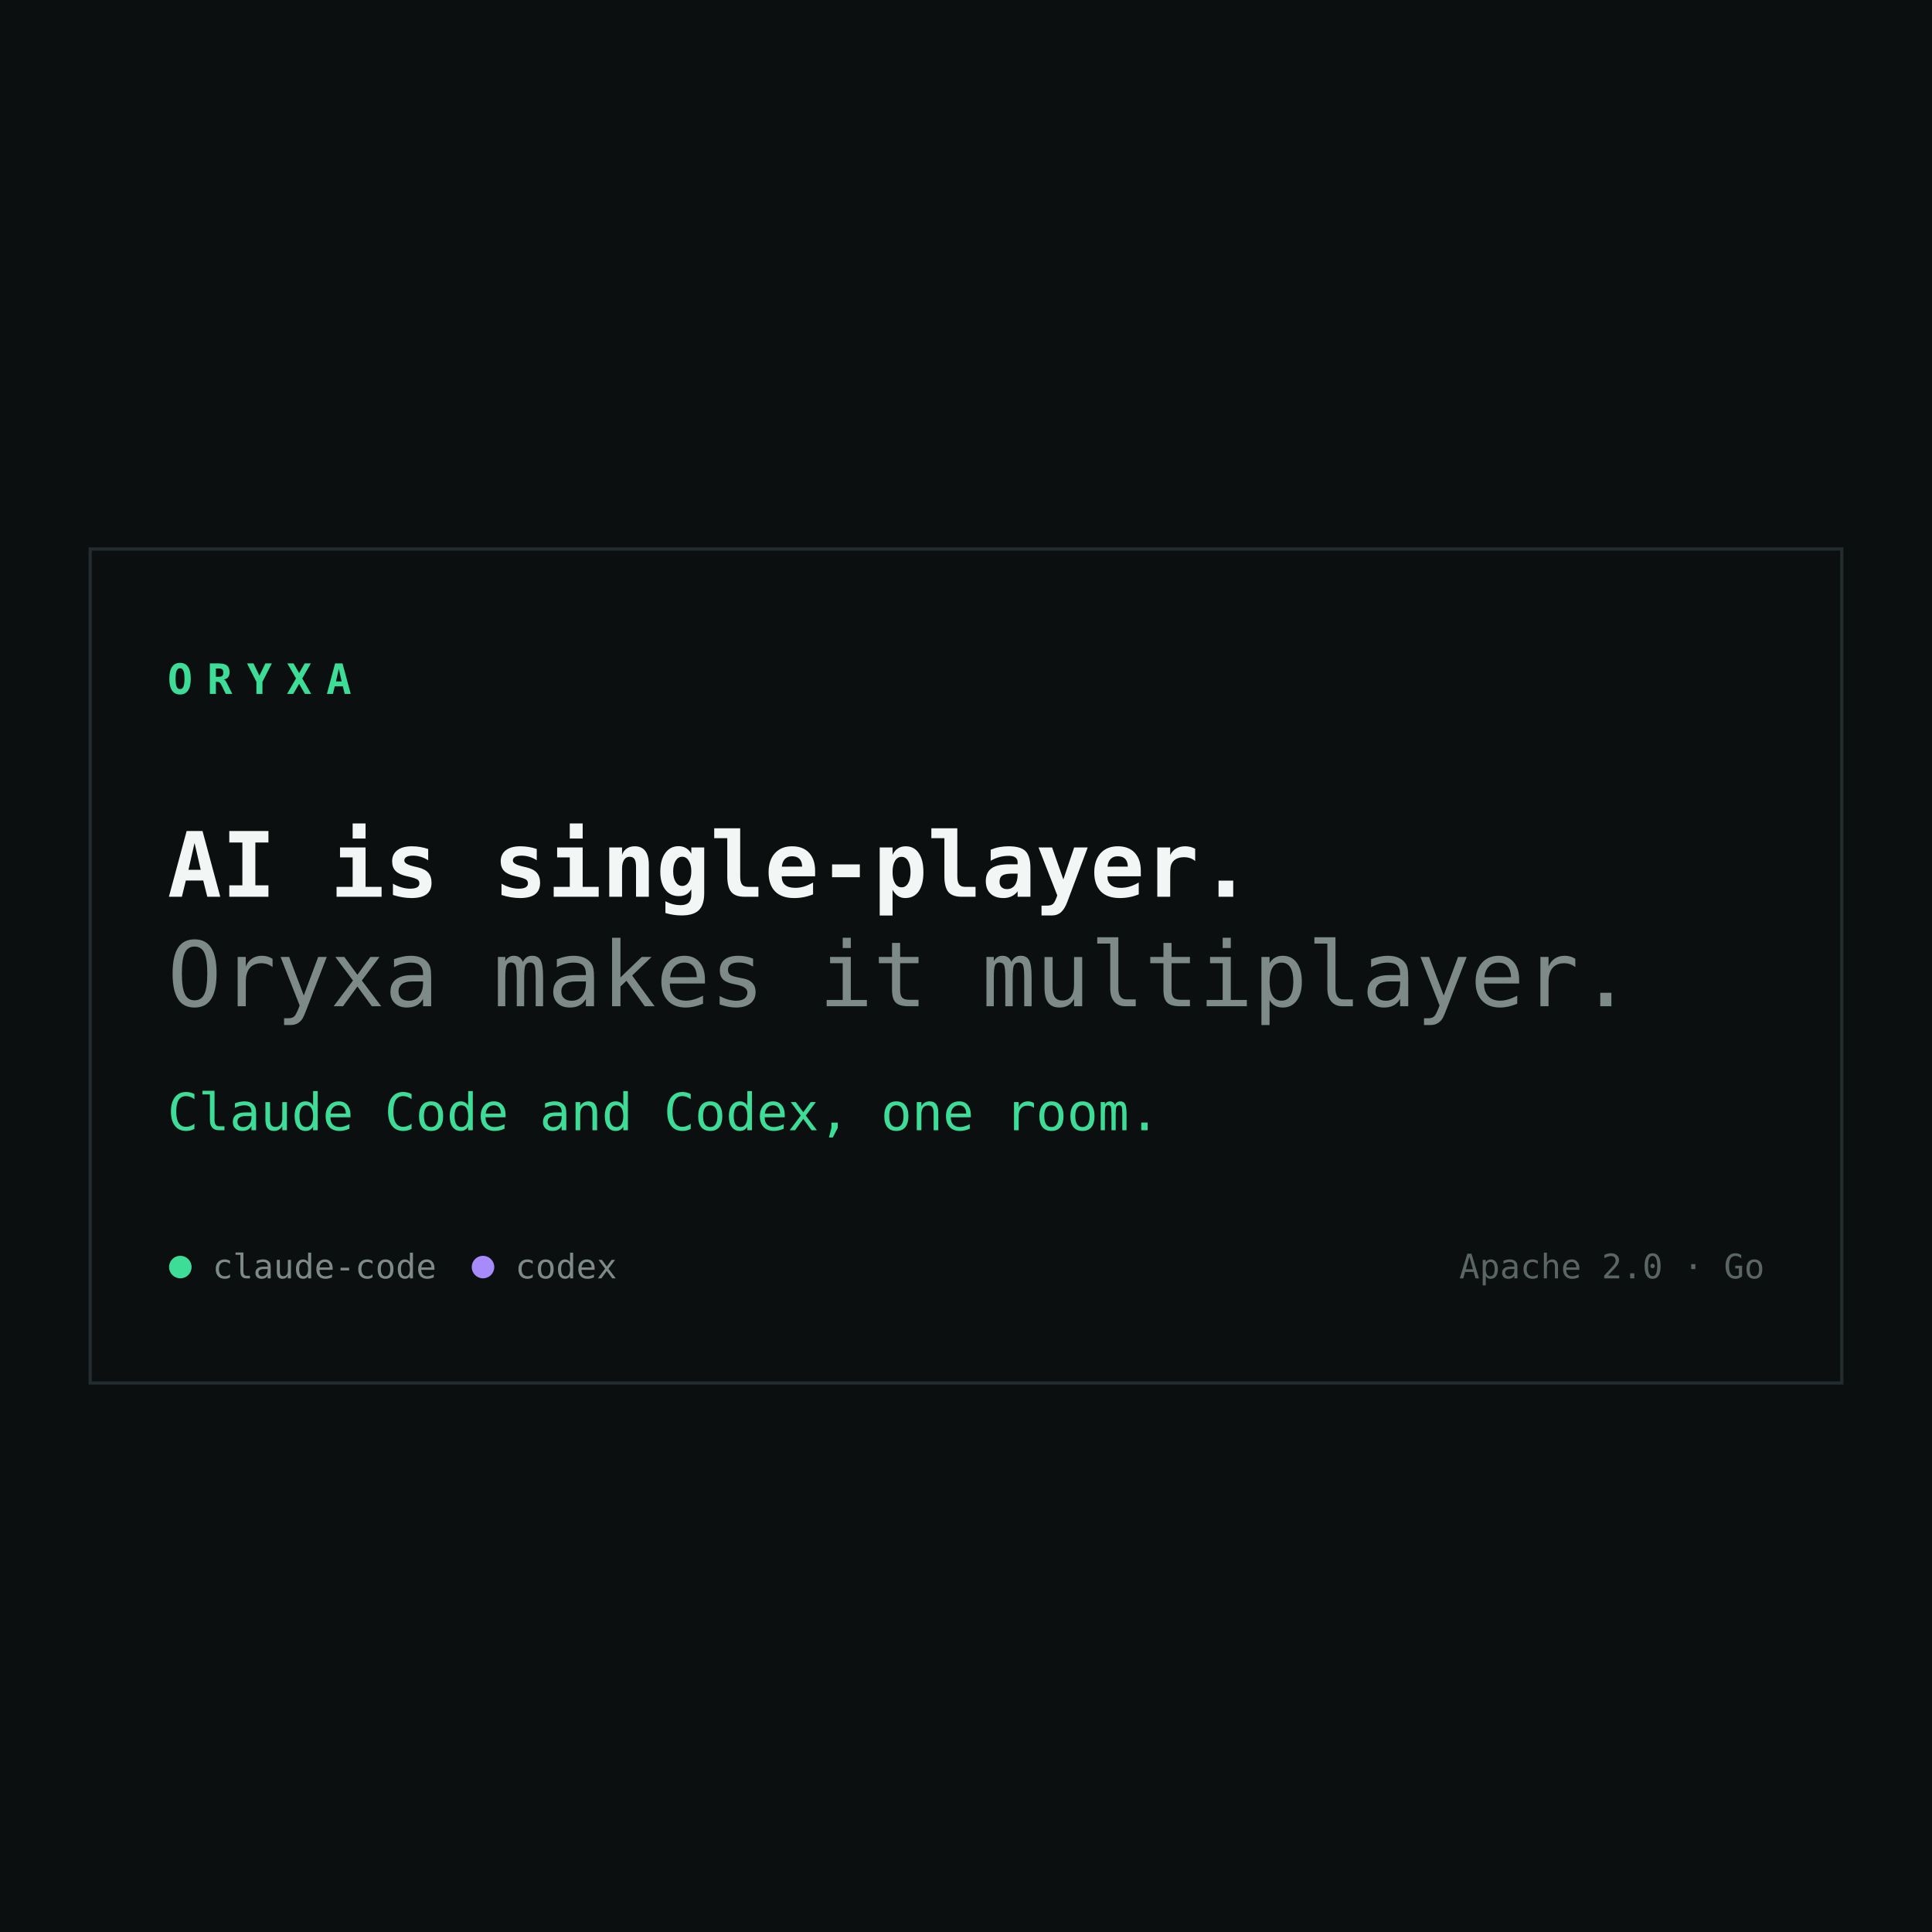
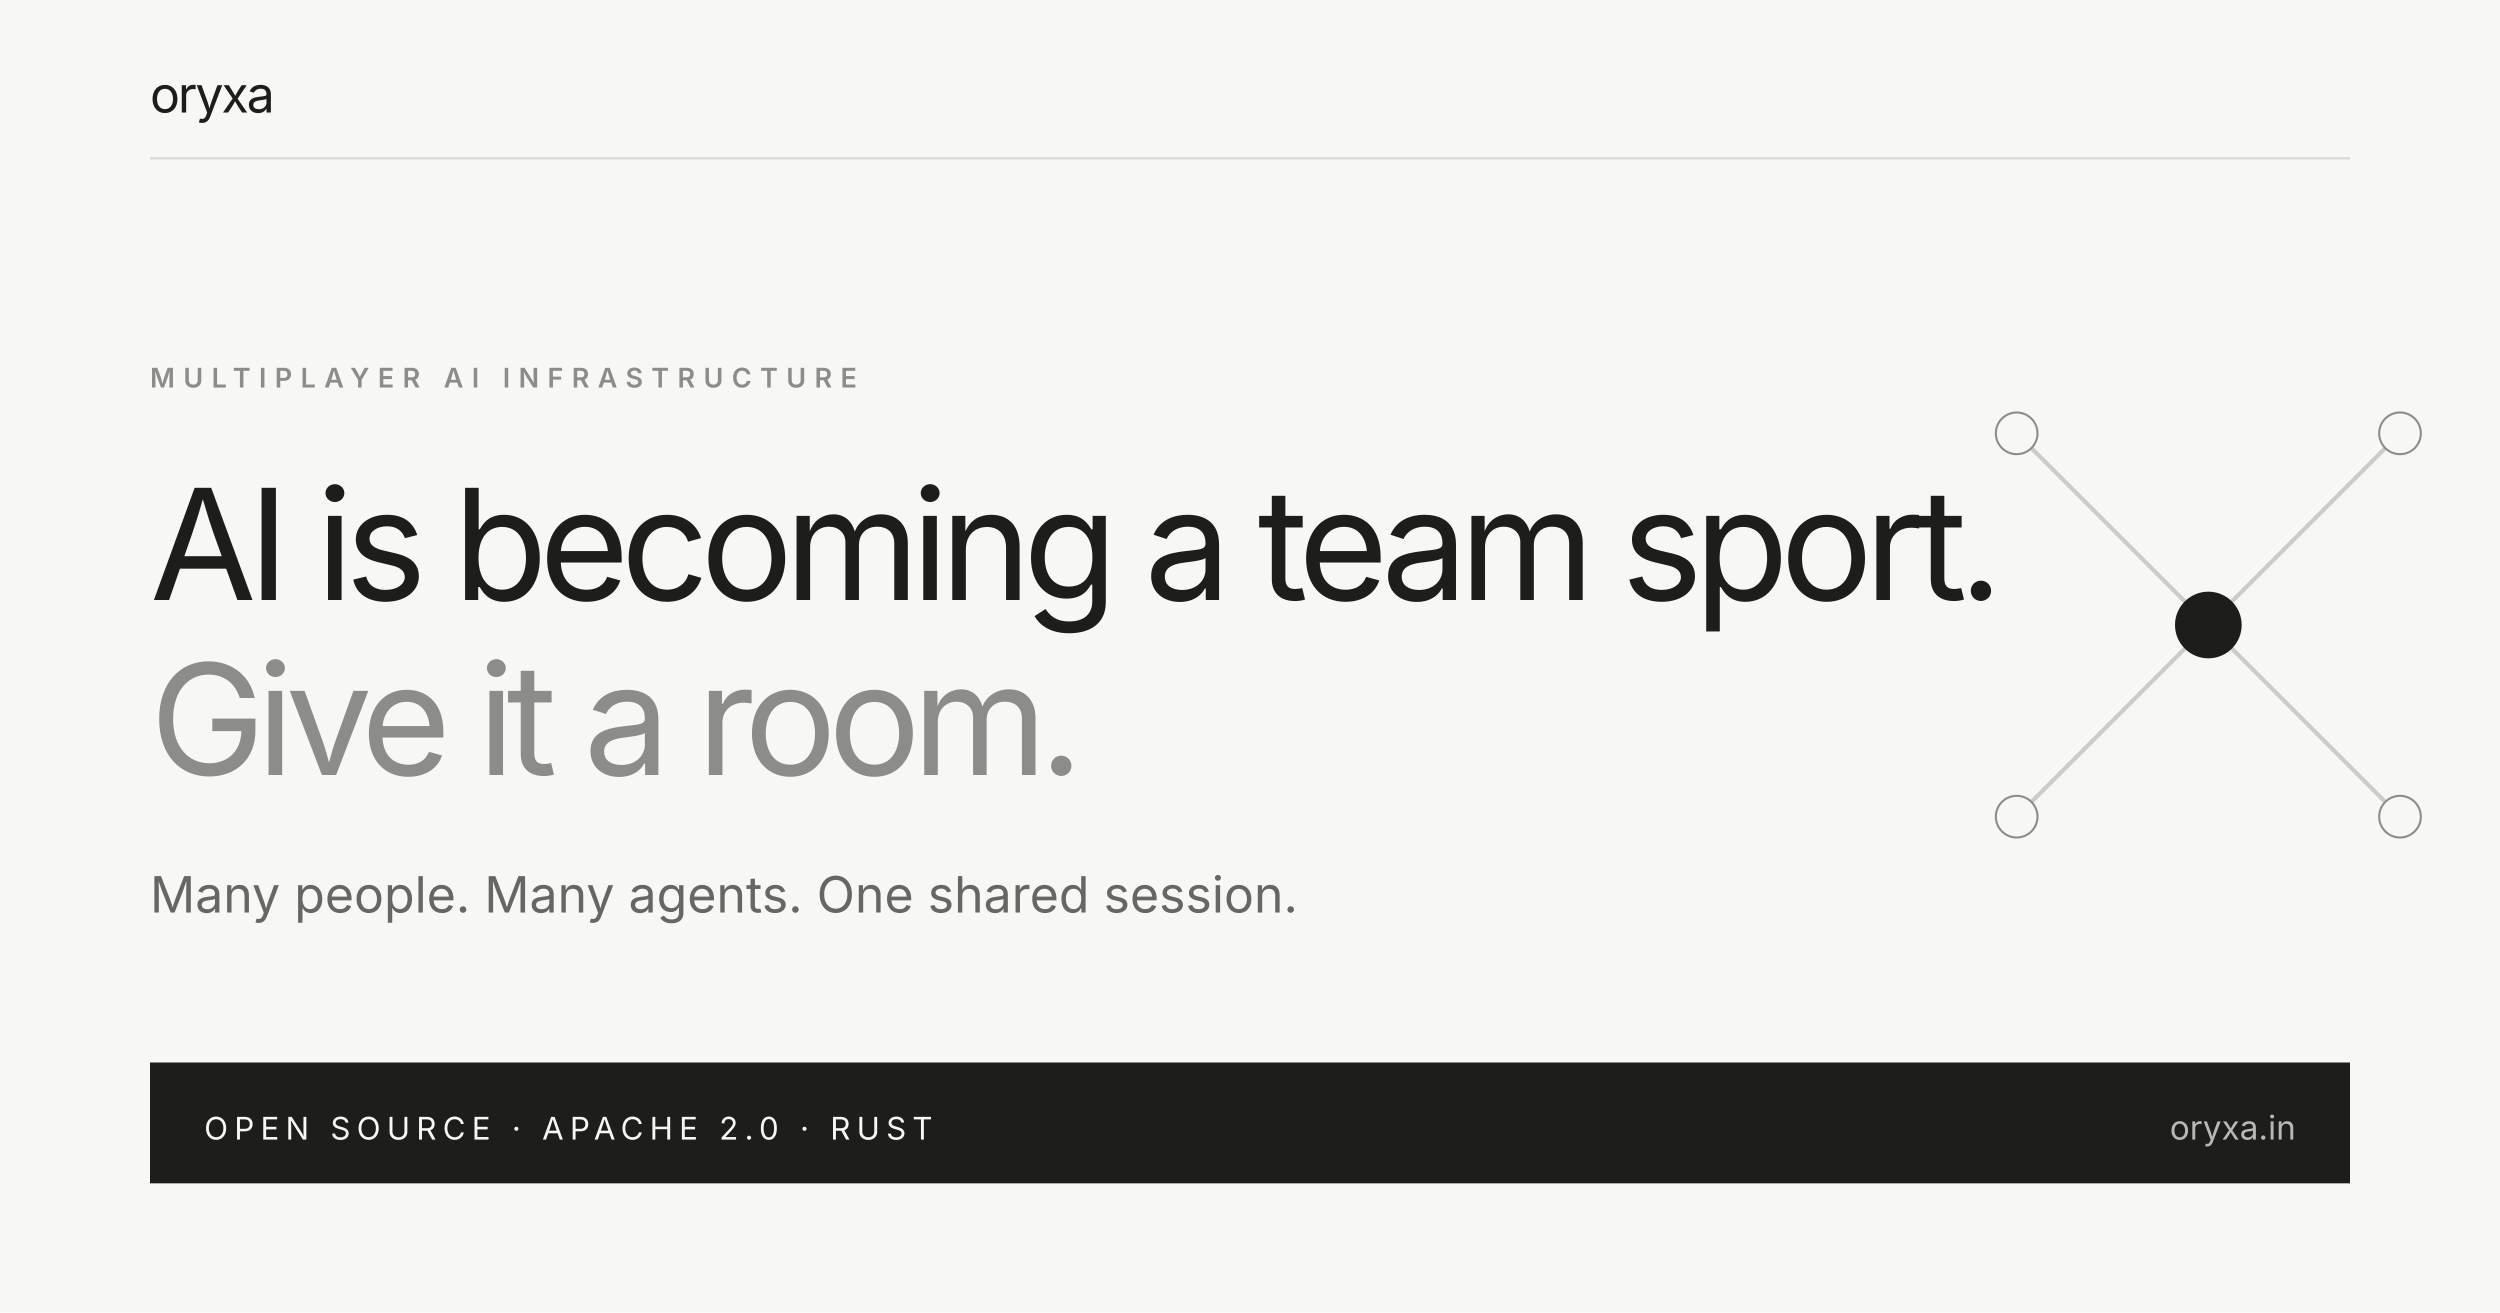
- <svg xmlns="http://www.w3.org/2000/svg" width="1200" height="1200" viewBox="0 0 1200 1200">
-   <rect width="1200" height="1200" fill="#0b0f10" />
-   <rect x="56" y="341" width="1088" height="518" fill="none" stroke="#232c2e" stroke-width="2" />
-   <text x="104" y="431" fill="#3ddc97" font-family="ui-monospace, SF Mono, Menlo, monospace" font-size="26" font-weight="700" letter-spacing="9">ORYXA</text>
-   <text x="104" y="557" fill="#f2f7f5" font-family="ui-monospace, SF Mono, Menlo, monospace" font-size="56" font-weight="700">AI is single-player.</text>
-   <text x="104" y="625" fill="#7d8a87" font-family="ui-monospace, SF Mono, Menlo, monospace" font-size="56" font-weight="400">Oryxa makes it multiplayer.</text>
-   <text x="104" y="702" fill="#3ddc97" font-family="ui-monospace, SF Mono, Menlo, monospace" font-size="32" font-weight="400">Claude Code and Codex, one room.</text>
-   <circle cx="112" cy="787" r="7" fill="#3ddc97" />
-   <text x="132" y="794" fill="#7d8a87" font-family="ui-monospace, SF Mono, Menlo, monospace" font-size="21">claude-code</text>
-   <circle cx="300" cy="787" r="7" fill="#a78bfa" />
-   <text x="320" y="794" fill="#7d8a87" font-family="ui-monospace, SF Mono, Menlo, monospace" font-size="21">codex</text>
-   <text x="1096" y="794" fill="#5b6664" text-anchor="end" font-family="ui-monospace, SF Mono, Menlo, monospace" font-size="21">Apache 2.0 · Go</text>
+ <svg xmlns="http://www.w3.org/2000/svg" width="1200" height="630" viewBox="0 0 1200 630">
+   <rect width="1200" height="630" fill="#f7f7f5" />
+   <path d="M72 76H1128" stroke="#d8d8d4" />
+   <text x="72" y="54" fill="#1d1d1b" font-family="Inter, Arial, sans-serif" font-size="24" letter-spacing="-1">oryxa</text>
+   <text x="72" y="186" fill="#8c8c89" font-family="Inter, Arial, sans-serif" font-size="13" font-weight="600" letter-spacing="4">MULTIPLAYER AI INFRASTRUCTURE</text>
+   <text x="72" y="288" fill="#1d1d1b" font-family="Inter, Arial, sans-serif" font-size="74" letter-spacing="-4">AI is becoming a team sport.</text>
+   <text x="72" y="372" fill="#8c8c89" font-family="Inter, Arial, sans-serif" font-size="74" letter-spacing="-4">Give it a room.</text>
+   <text x="72" y="438" fill="#666663" font-family="Inter, Arial, sans-serif" font-size="24">Many people. Many agents. One shared session.</text>
+   <g transform="translate(1060 300)">
+     <path d="M0 0L-92-92M0 0L92-92M0 0L-92 92M0 0L92 92" stroke="#cbcbc7" stroke-width="2" />
+     <circle r="16" fill="#1d1d1b" />
+     <circle cx="-92" cy="-92" r="10" fill="#f7f7f5" stroke="#8c8c89" />
+     <circle cx="92" cy="-92" r="10" fill="#f7f7f5" stroke="#8c8c89" />
+     <circle cx="-92" cy="92" r="10" fill="#f7f7f5" stroke="#8c8c89" />
+     <circle cx="92" cy="92" r="10" fill="#f7f7f5" stroke="#8c8c89" />
+   </g>
+   <rect x="72" y="510" width="1056" height="58" fill="#1d1d1b" />
+   <text x="98" y="547" fill="#f7f7f5" font-family="Inter, Arial, sans-serif" font-size="15" letter-spacing="3">OPEN SOURCE · APACHE 2.0 · RUST</text>
+   <text x="1102" y="547" fill="#b8b8b4" text-anchor="end" font-family="Inter, Arial, sans-serif" font-size="16">oryxa.in</text>
</svg>
